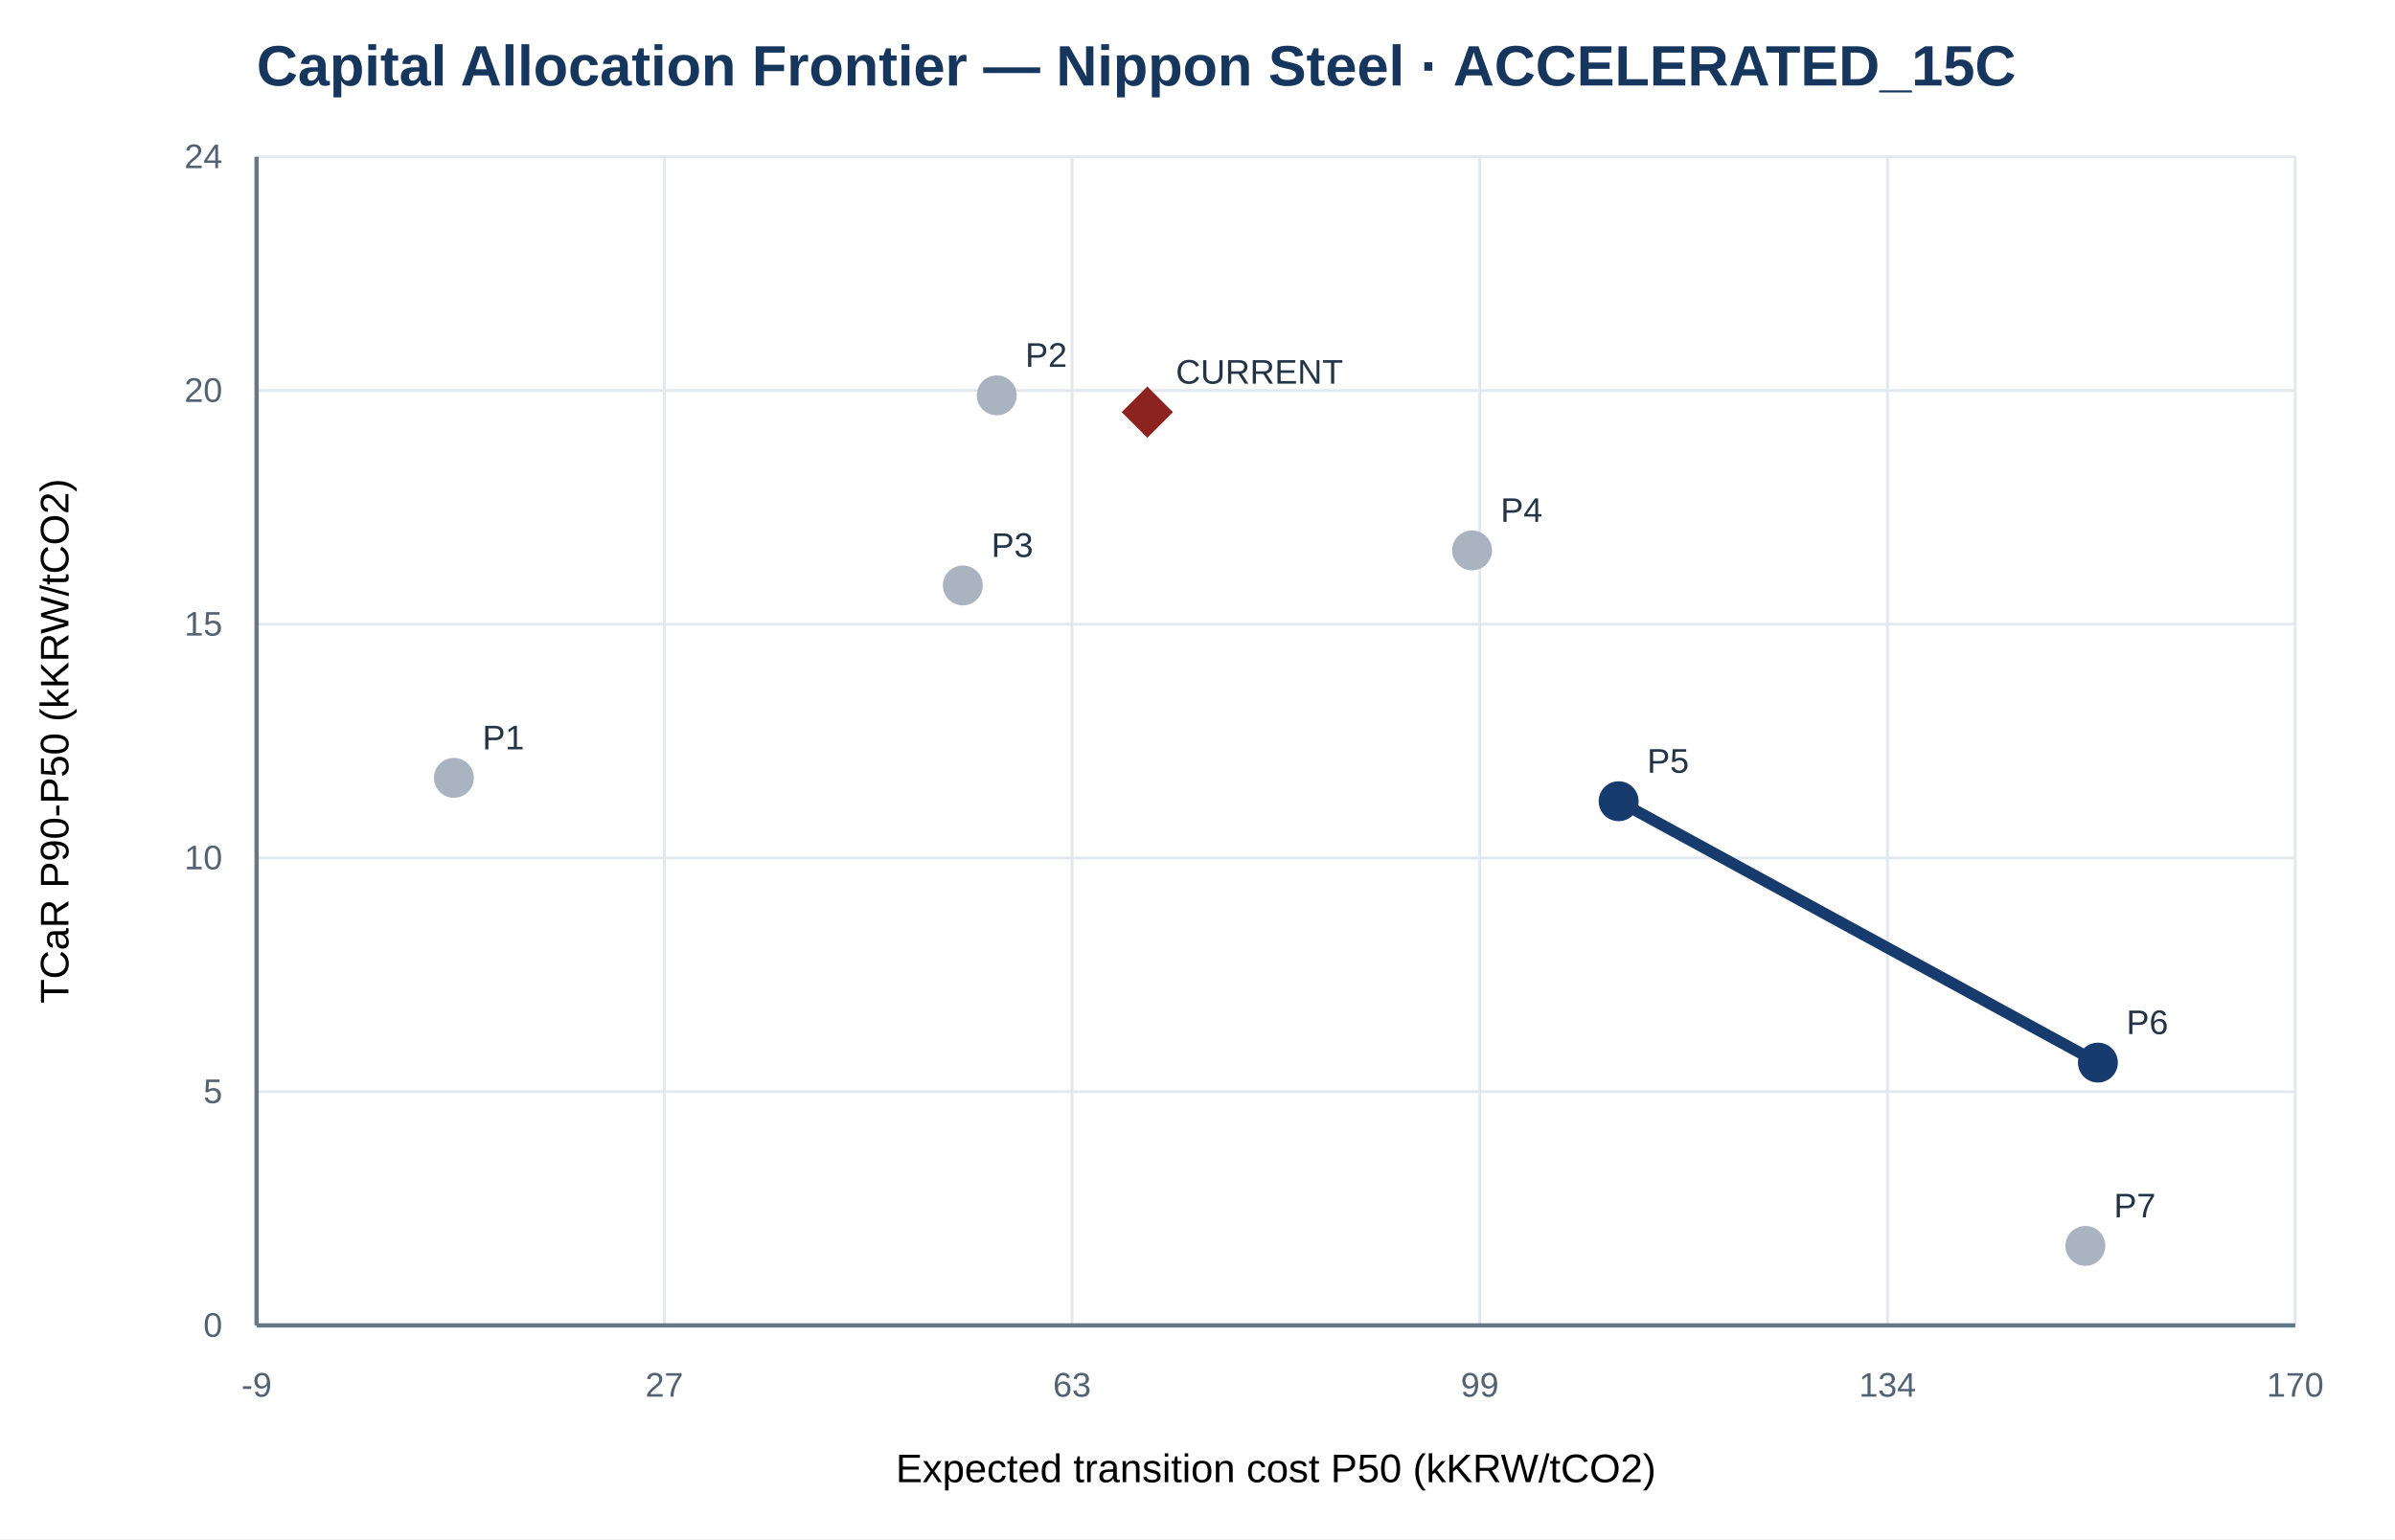
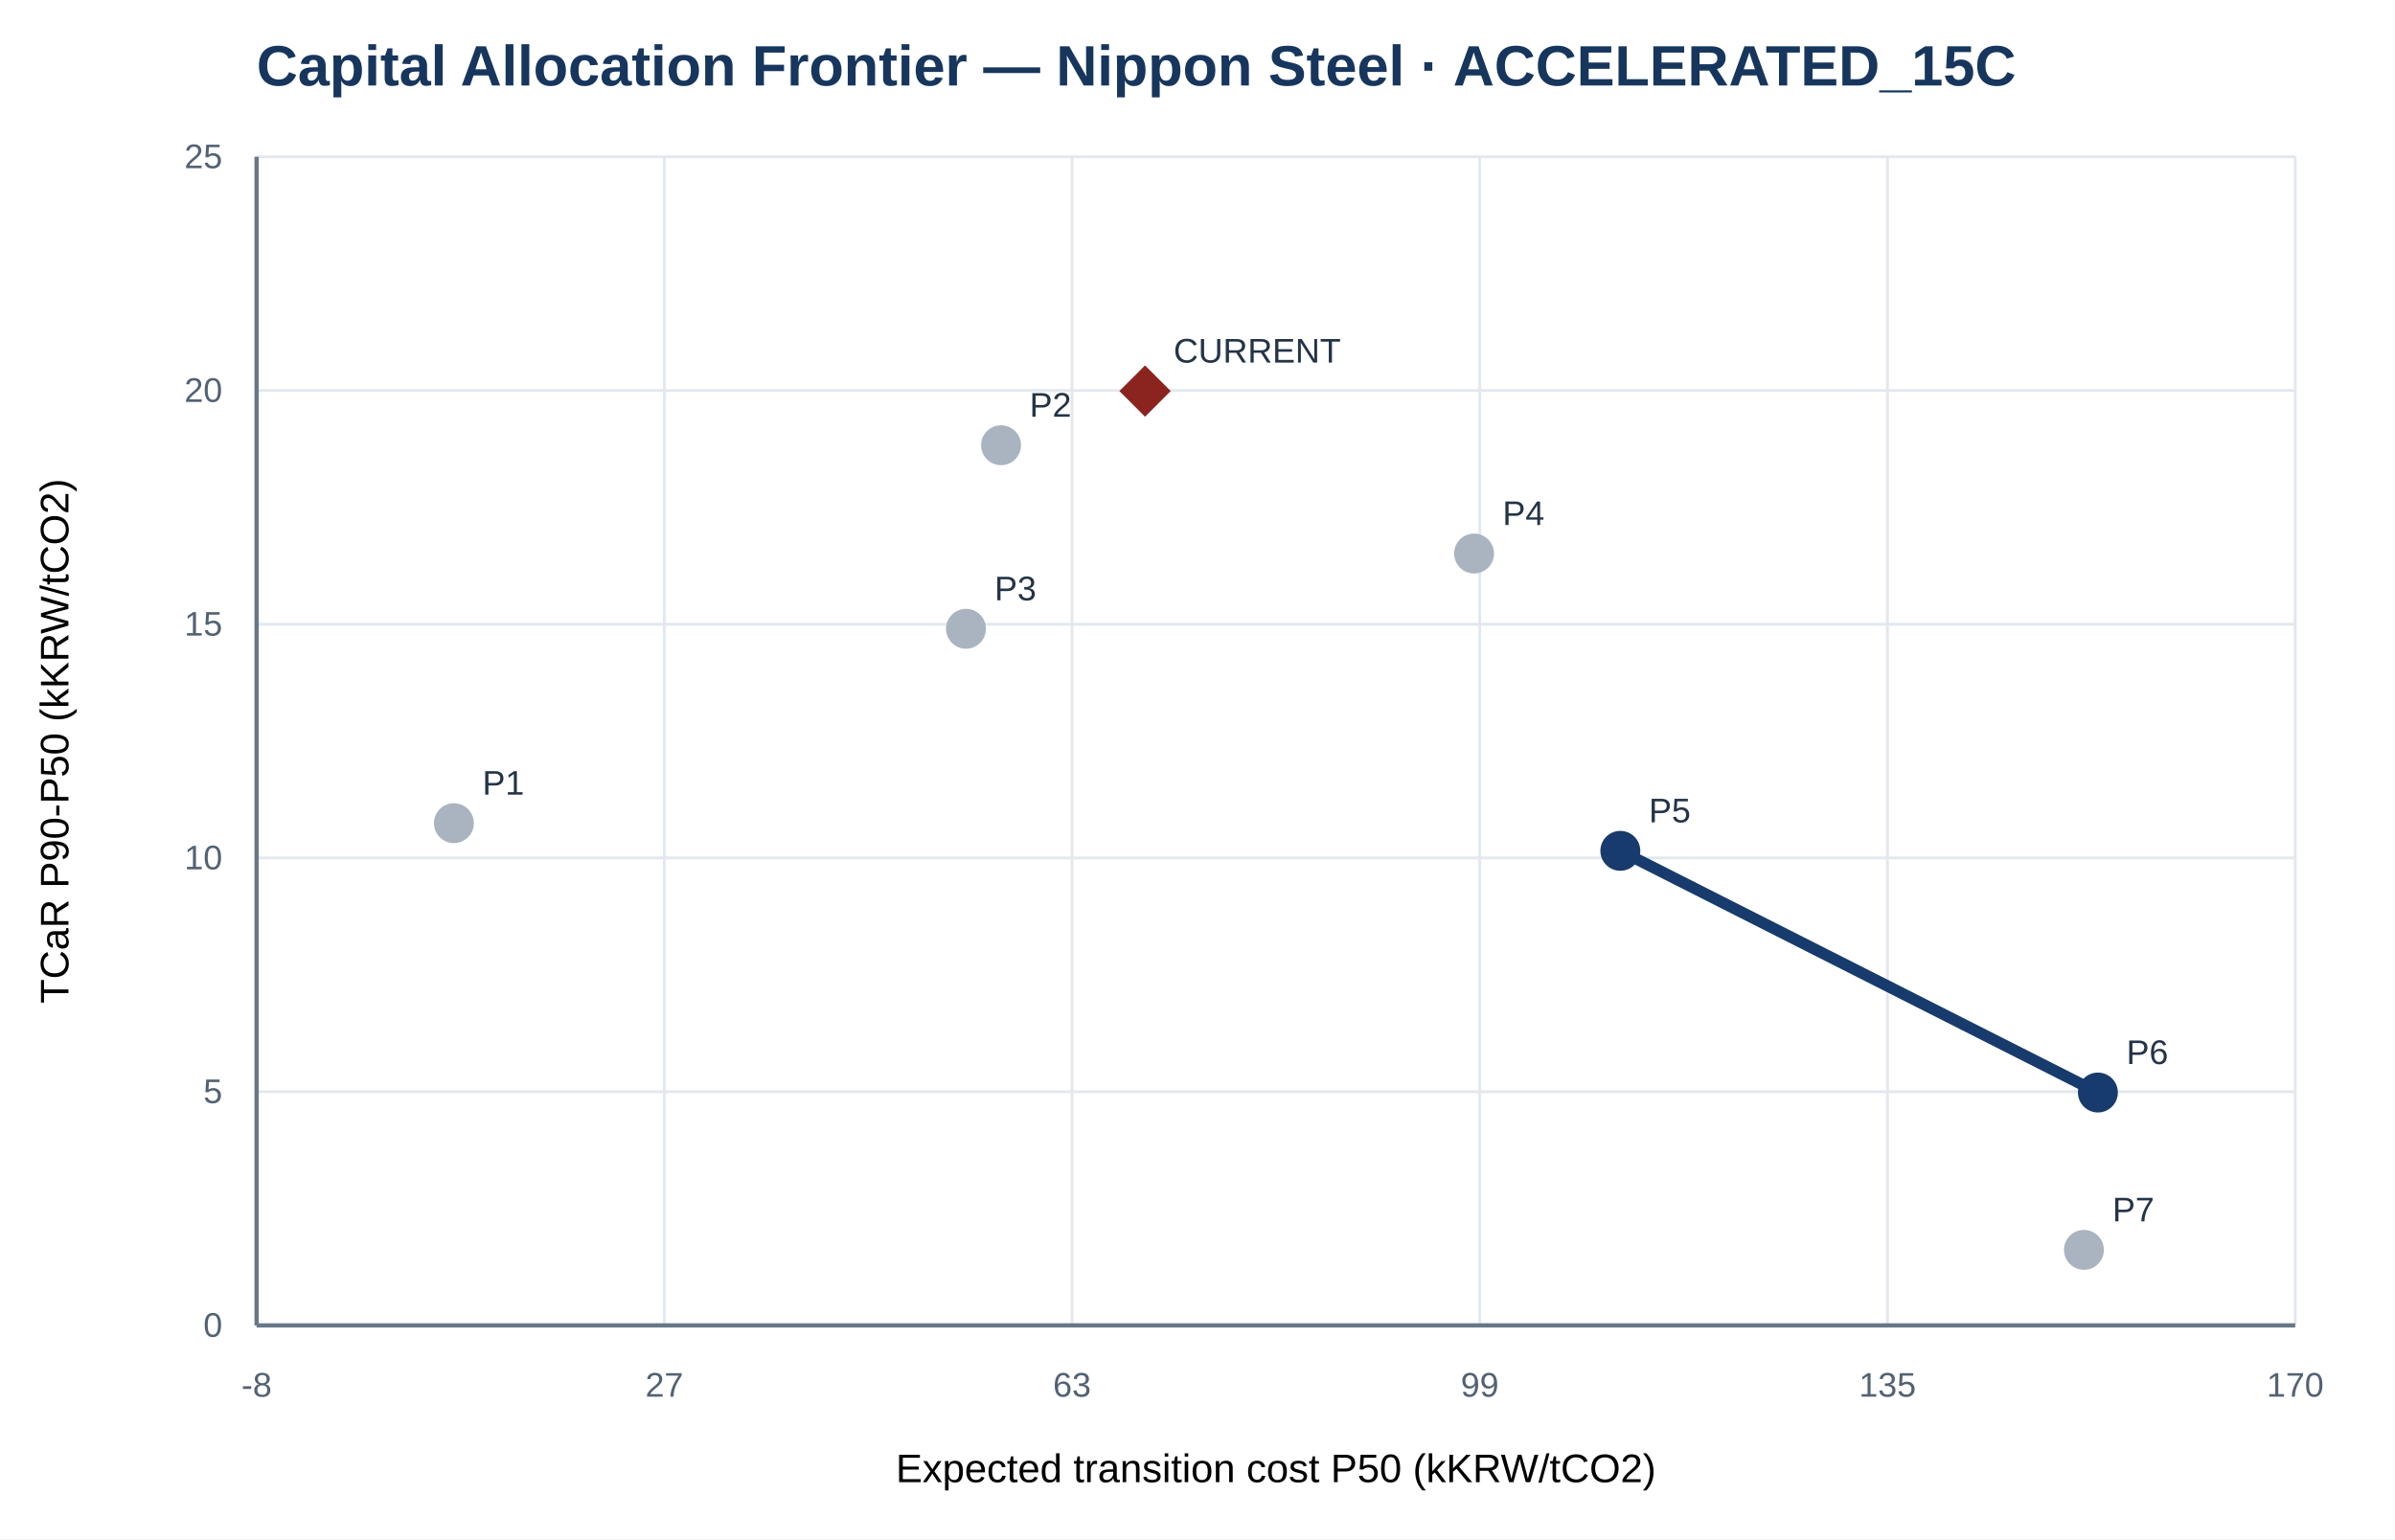
<svg xmlns="http://www.w3.org/2000/svg" width="840" height="540" viewBox="0 0 840 540">
  <rect x="0" y="0" width="840" height="540" fill="#ffffff" />
  <text x="90" y="30" font-family="Arial" font-size="20" font-weight="700" fill="#17365d">Capital Allocation Frontier — Nippon Steel · ACCELERATED_15C</text>
  <line x1="90.0" y1="55" x2="90.0" y2="465" stroke="#e3e8ef" />
-   <text x="90.0" y="490" text-anchor="middle" font-family="Arial" font-size="12" fill="#536273">-9</text>
+   <text x="90.0" y="490" text-anchor="middle" font-family="Arial" font-size="12" fill="#536273">-8</text>
  <line x1="90" y1="465.0" x2="805" y2="465.0" stroke="#e3e8ef" />
  <text x="78" y="469.0" text-anchor="end" font-family="Arial" font-size="12" fill="#536273">0</text>
  <line x1="233.0" y1="55" x2="233.0" y2="465" stroke="#e3e8ef" />
  <text x="233.0" y="490" text-anchor="middle" font-family="Arial" font-size="12" fill="#536273">27</text>
  <line x1="90" y1="383.0" x2="805" y2="383.0" stroke="#e3e8ef" />
  <text x="78" y="387.0" text-anchor="end" font-family="Arial" font-size="12" fill="#536273">5</text>
  <line x1="376.0" y1="55" x2="376.0" y2="465" stroke="#e3e8ef" />
  <text x="376.0" y="490" text-anchor="middle" font-family="Arial" font-size="12" fill="#536273">63</text>
  <line x1="90" y1="301.0" x2="805" y2="301.0" stroke="#e3e8ef" />
  <text x="78" y="305.0" text-anchor="end" font-family="Arial" font-size="12" fill="#536273">10</text>
  <line x1="519.0" y1="55" x2="519.0" y2="465" stroke="#e3e8ef" />
  <text x="519.0" y="490" text-anchor="middle" font-family="Arial" font-size="12" fill="#536273">99</text>
  <line x1="90" y1="219.0" x2="805" y2="219.0" stroke="#e3e8ef" />
  <text x="78" y="223.0" text-anchor="end" font-family="Arial" font-size="12" fill="#536273">15</text>
  <line x1="662.0" y1="55" x2="662.0" y2="465" stroke="#e3e8ef" />
-   <text x="662.0" y="490" text-anchor="middle" font-family="Arial" font-size="12" fill="#536273">134</text>
+   <text x="662.0" y="490" text-anchor="middle" font-family="Arial" font-size="12" fill="#536273">135</text>
  <line x1="90" y1="137.0" x2="805" y2="137.0" stroke="#e3e8ef" />
  <text x="78" y="141.0" text-anchor="end" font-family="Arial" font-size="12" fill="#536273">20</text>
  <line x1="805.0" y1="55" x2="805.0" y2="465" stroke="#e3e8ef" />
  <text x="805.0" y="490" text-anchor="middle" font-family="Arial" font-size="12" fill="#536273">170</text>
  <line x1="90" y1="55.0" x2="805" y2="55.0" stroke="#e3e8ef" />
-   <text x="78" y="59.0" text-anchor="end" font-family="Arial" font-size="12" fill="#536273">24</text>
-   <polyline points="567.7,281.1 735.8,372.8" fill="none" stroke="#173b6c" stroke-width="4" />
-   <circle cx="159.2" cy="272.9" r="7" fill="#aab4c0" />
-   <text x="169.2" y="262.9" font-family="Arial" font-size="12" fill="#243447">P1</text>
-   <circle cx="349.6" cy="138.7" r="7" fill="#aab4c0" />
-   <text x="359.6" y="128.7" font-family="Arial" font-size="12" fill="#243447">P2</text>
-   <circle cx="337.7" cy="205.4" r="7" fill="#aab4c0" />
-   <text x="347.7" y="195.4" font-family="Arial" font-size="12" fill="#243447">P3</text>
-   <circle cx="516.3" cy="193.1" r="7" fill="#aab4c0" />
-   <text x="526.3" y="183.1" font-family="Arial" font-size="12" fill="#243447">P4</text>
-   <circle cx="567.7" cy="281.1" r="7" fill="#173b6c" />
-   <text x="577.7" y="271.1" font-family="Arial" font-size="12" fill="#243447">P5</text>
-   <circle cx="735.8" cy="372.8" r="7" fill="#173b6c" />
-   <text x="745.8" y="362.8" font-family="Arial" font-size="12" fill="#243447">P6</text>
-   <circle cx="731.4" cy="437.1" r="7" fill="#aab4c0" />
-   <text x="741.4" y="427.1" font-family="Arial" font-size="12" fill="#243447">P7</text>
-   <polygon points="402.4,135.6 411.4,144.6 402.4,153.6 393.4,144.6" fill="#8b241e" />
-   <text x="412.4" y="134.6" font-family="Arial" font-size="12" fill="#243447">CURRENT</text>
+   <text x="78" y="59.0" text-anchor="end" font-family="Arial" font-size="12" fill="#536273">25</text>
+   <polyline points="568.3,298.5 735.8,383.3" fill="none" stroke="#173b6c" stroke-width="4" />
+   <circle cx="159.2" cy="288.8" r="7" fill="#aab4c0" />
+   <text x="169.2" y="278.8" font-family="Arial" font-size="12" fill="#243447">P1</text>
+   <circle cx="351.1" cy="156.2" r="7" fill="#aab4c0" />
+   <text x="361.1" y="146.2" font-family="Arial" font-size="12" fill="#243447">P2</text>
+   <circle cx="338.8" cy="220.6" r="7" fill="#aab4c0" />
+   <text x="348.8" y="210.6" font-family="Arial" font-size="12" fill="#243447">P3</text>
+   <circle cx="517.0" cy="194.2" r="7" fill="#aab4c0" />
+   <text x="527.0" y="184.2" font-family="Arial" font-size="12" fill="#243447">P4</text>
+   <circle cx="568.3" cy="298.5" r="7" fill="#173b6c" />
+   <text x="578.3" y="288.5" font-family="Arial" font-size="12" fill="#243447">P5</text>
+   <circle cx="735.8" cy="383.3" r="7" fill="#173b6c" />
+   <text x="745.8" y="373.3" font-family="Arial" font-size="12" fill="#243447">P6</text>
+   <circle cx="730.9" cy="438.5" r="7" fill="#aab4c0" />
+   <text x="740.9" y="428.5" font-family="Arial" font-size="12" fill="#243447">P7</text>
+   <polygon points="401.6,128.2 410.6,137.2 401.6,146.2 392.6,137.2" fill="#8b241e" />
+   <text x="411.6" y="127.2" font-family="Arial" font-size="12" fill="#243447">CURRENT</text>
  <line x1="90" y1="465" x2="805" y2="465" stroke="#667788" stroke-width="1.5" />
  <line x1="90" y1="55" x2="90" y2="465" stroke="#667788" stroke-width="1.5" />
  <text x="447.5" y="520" text-anchor="middle" font-family="Arial" font-size="14">Expected transition cost P50 (kKRW/tCO2)</text>
  <text x="24" y="260.0" transform="rotate(-90 24 260.0)" text-anchor="middle" font-family="Arial" font-size="14">TCaR P90-P50 (kKRW/tCO2)</text>
</svg>
